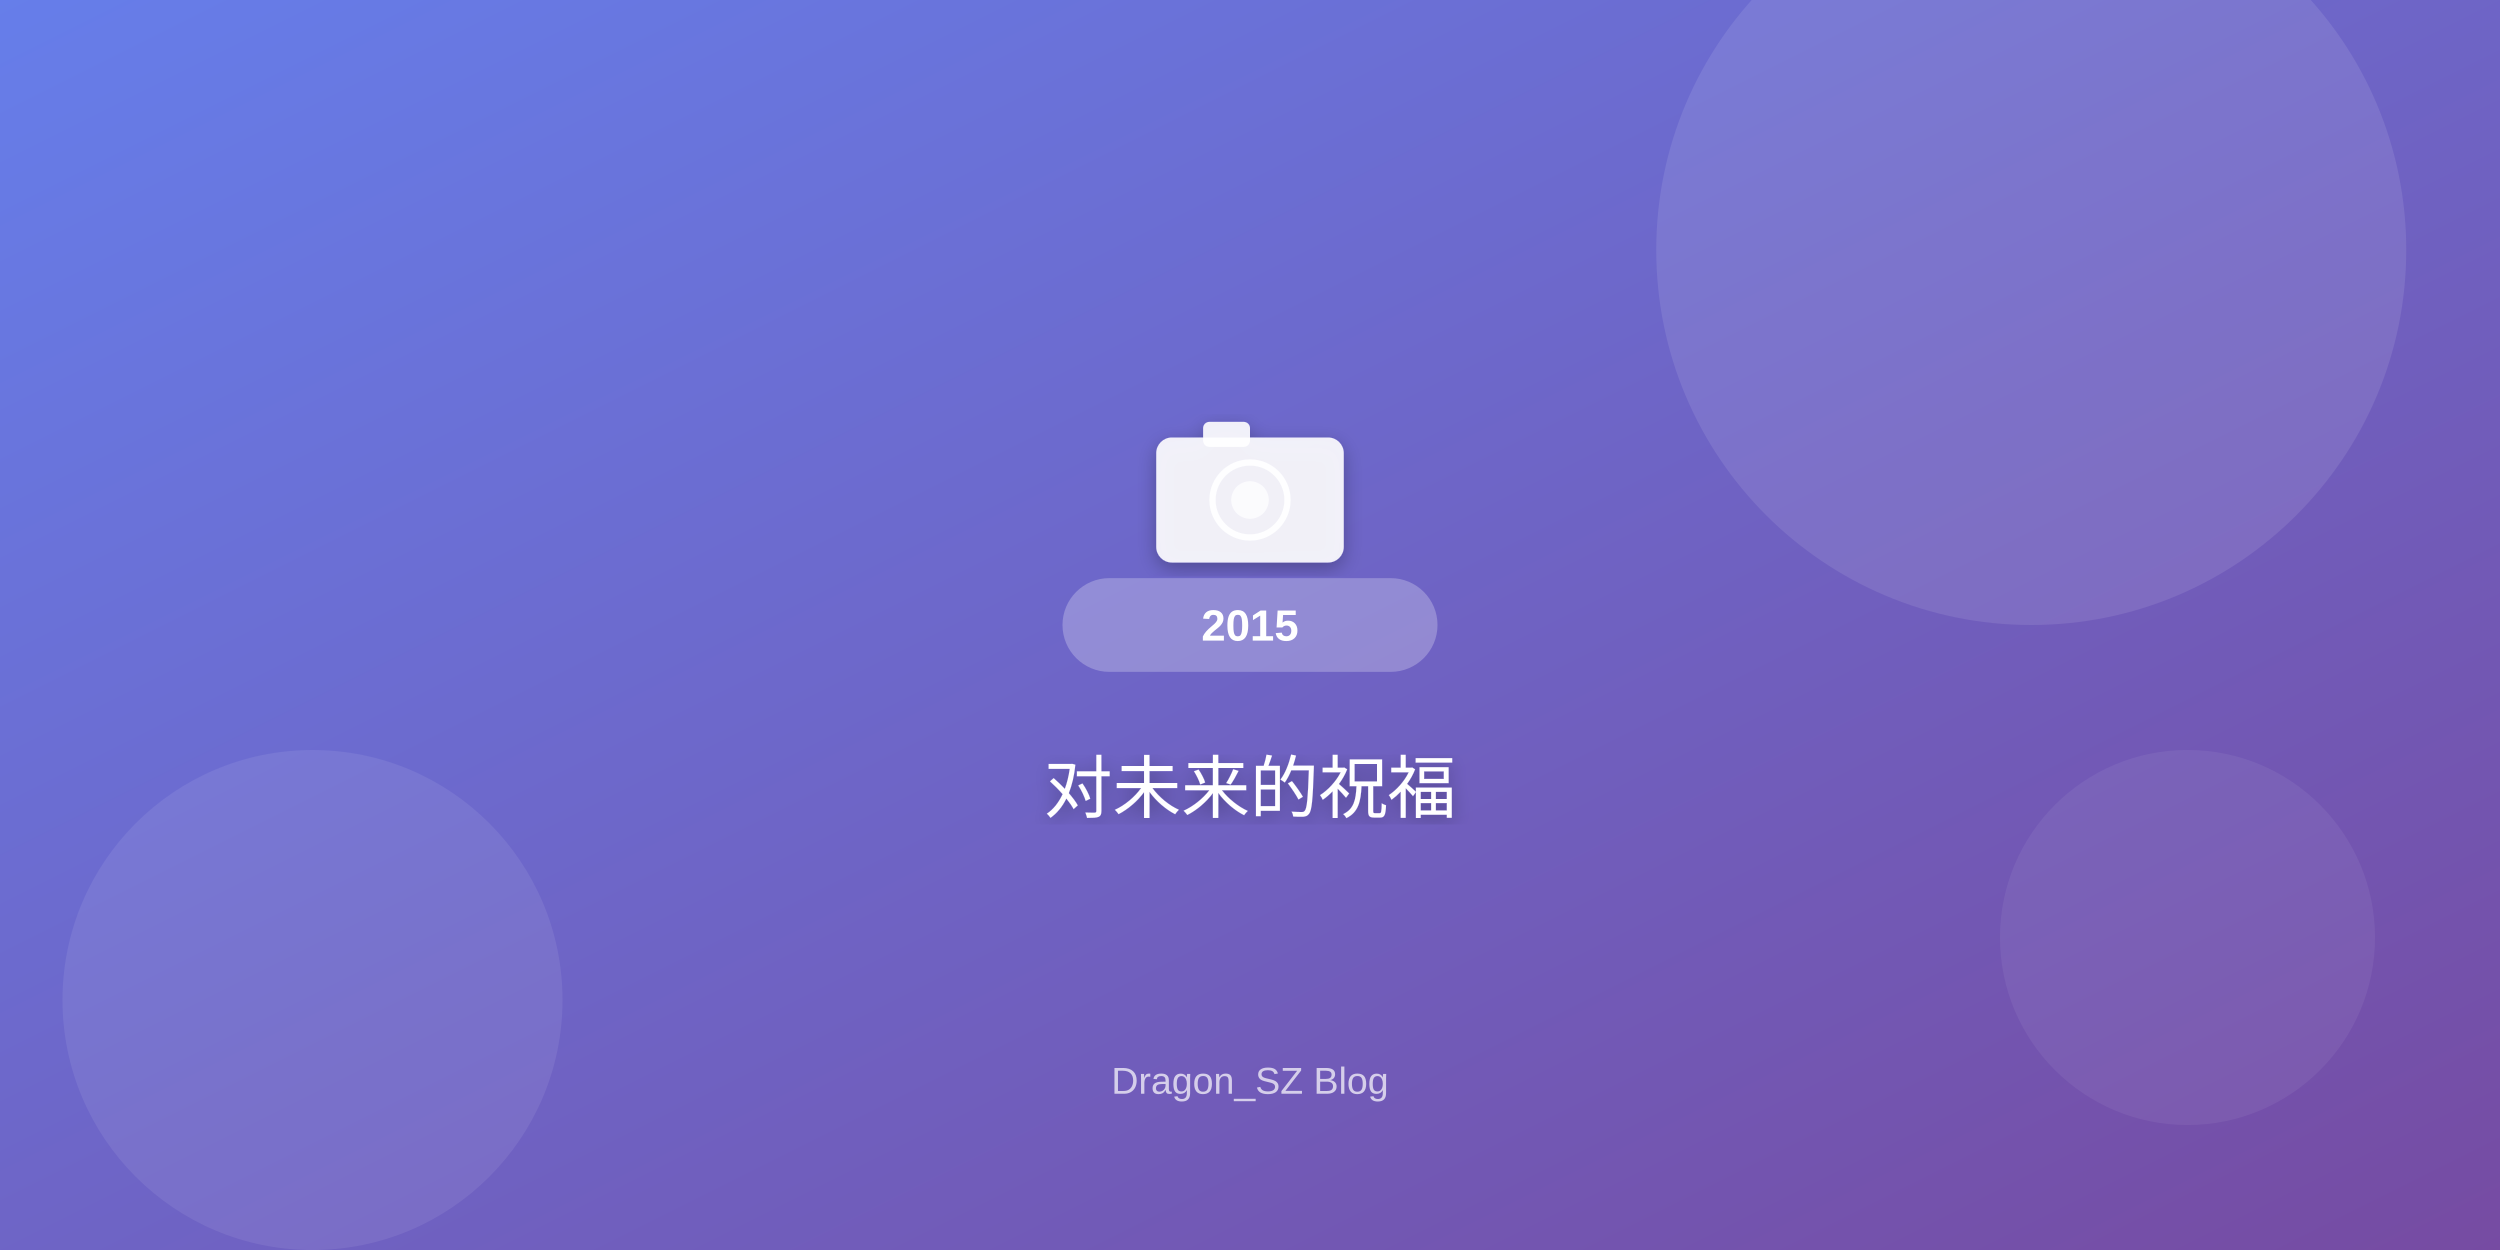
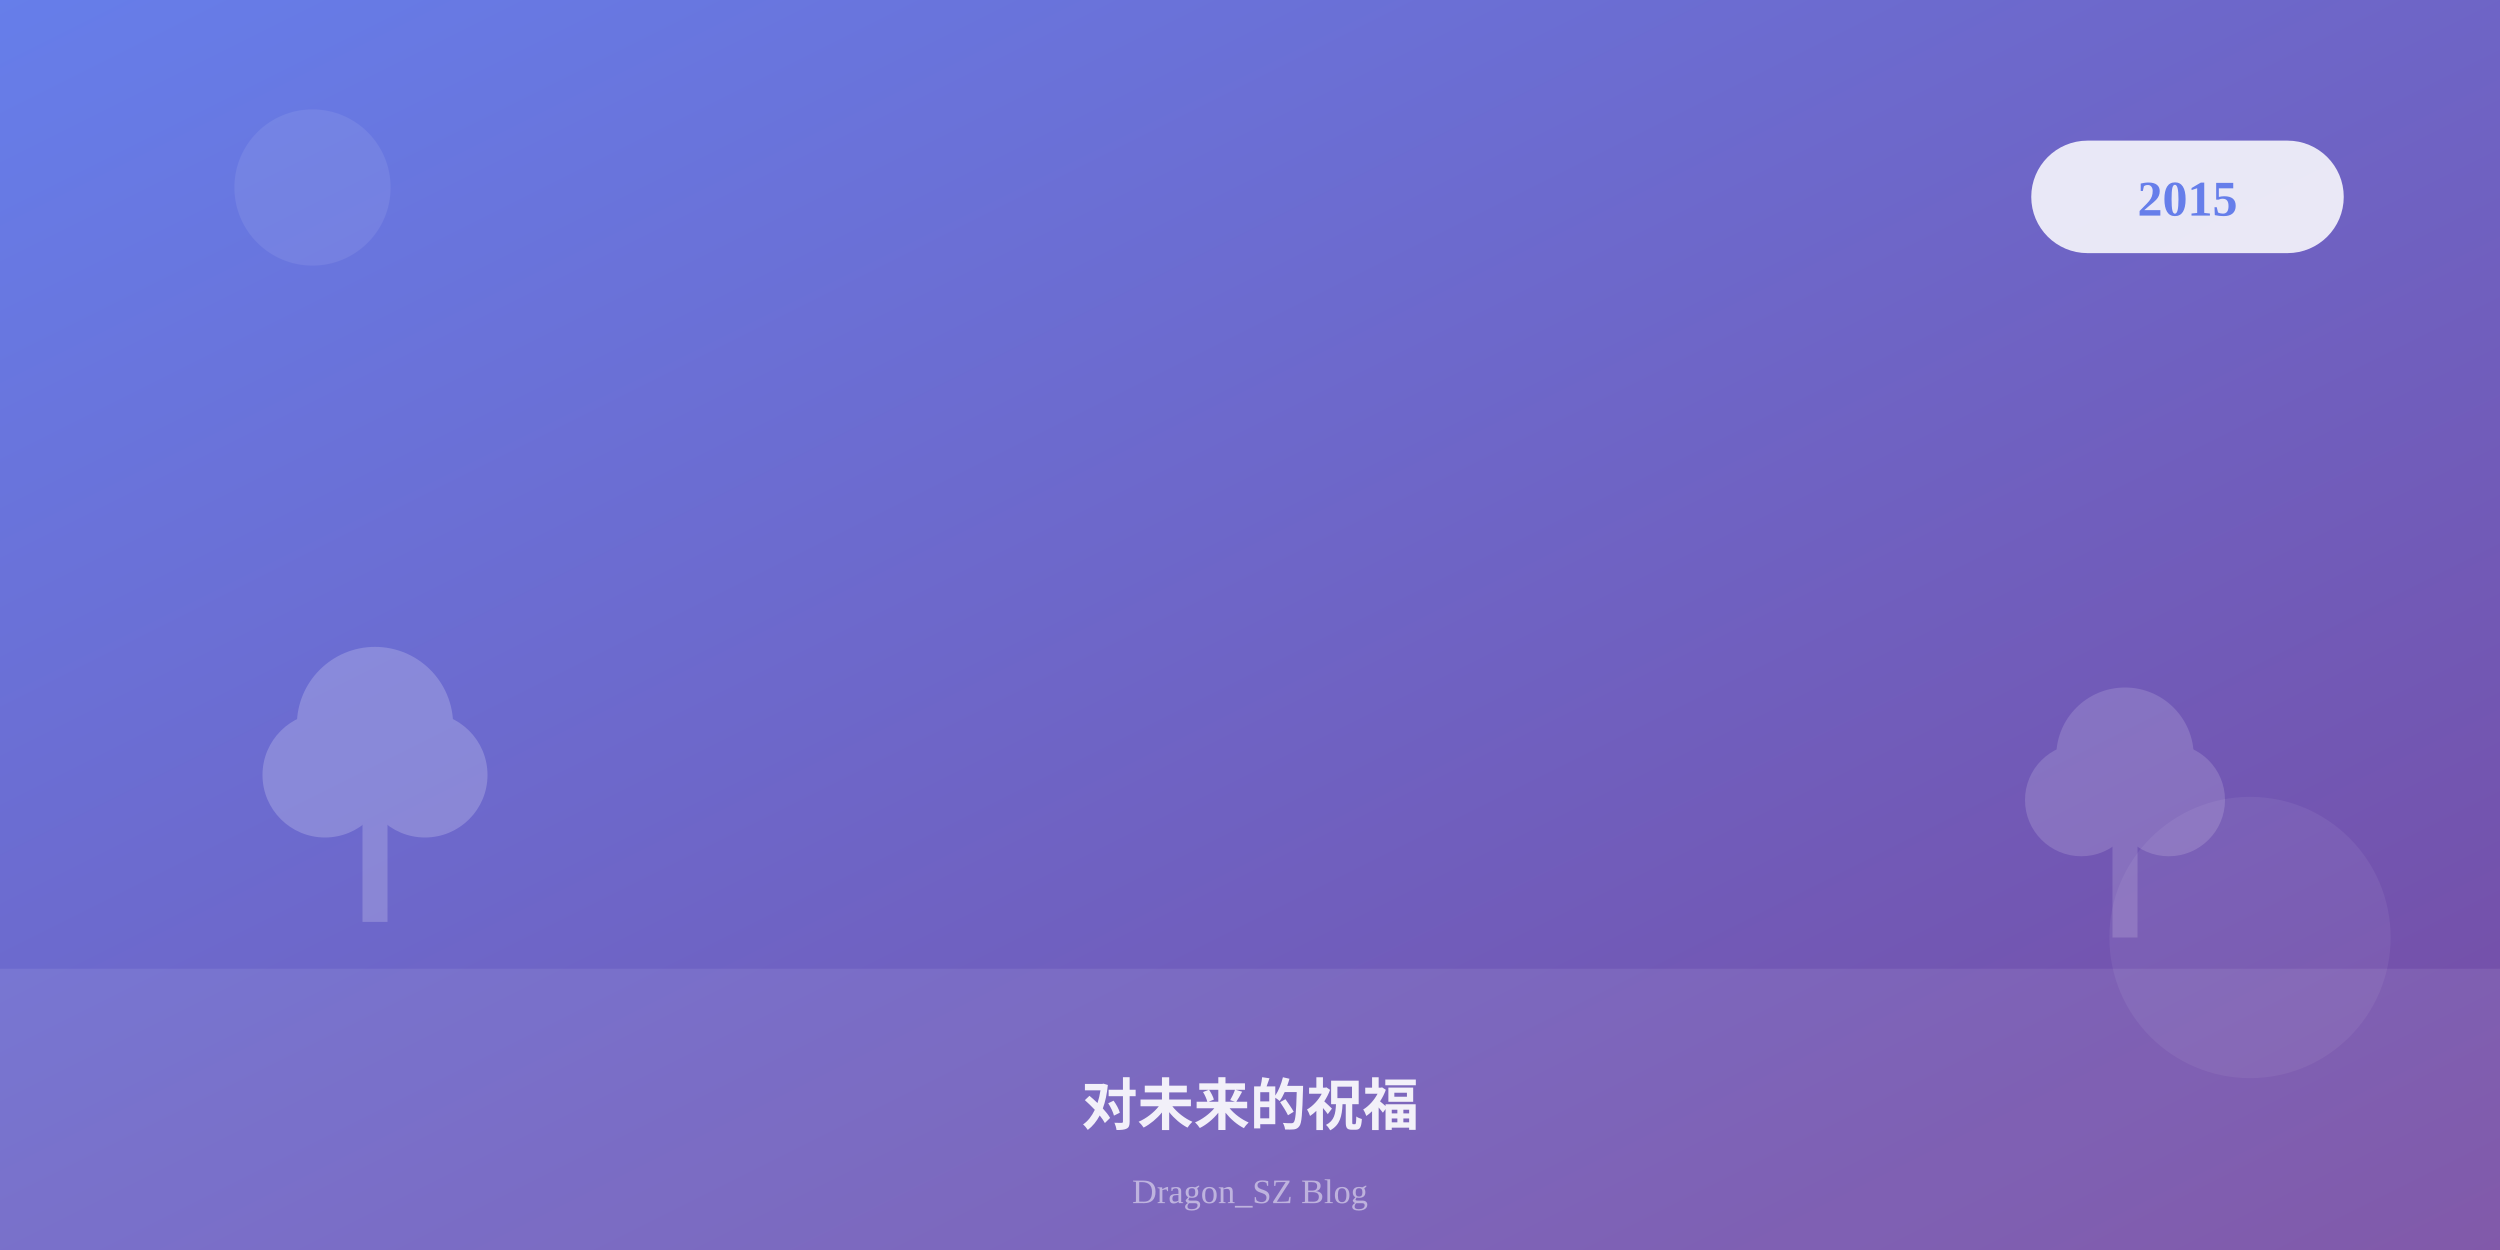
- <svg xmlns="http://www.w3.org/2000/svg" width="800" height="400" viewBox="0 0 800 400">
+ <svg xmlns="http://www.w3.org/2000/svg" viewBox="0 0 800 400" width="100%" height="100%">
  <defs>
-     <linearGradient id="grad" x1="0%" y1="0%" x2="100%" y2="100%">
+     <linearGradient id="bg" x1="0%" y1="0%" x2="100%" y2="100%">
      <stop offset="0%" style="stop-color:#667eea;stop-opacity:1" />
      <stop offset="100%" style="stop-color:#764ba2;stop-opacity:1" />
    </linearGradient>
-     <filter id="shadow">
-       <feDropShadow dx="0" dy="2" stdDeviation="3" flood-opacity="0.3" />
-     </filter>
  </defs>
-   <rect width="800" height="400" fill="url(#grad)" rx="0" />
-   <circle cx="650" cy="80" r="120" fill="white" opacity="0.1" />
-   <circle cx="100" cy="320" r="80" fill="white" opacity="0.08" />
-   <circle cx="700" cy="300" r="60" fill="white" opacity="0.06" />
-   <g transform="translate(360, 120)" filter="url(#shadow)">
-     <rect x="10" y="20" width="60" height="40" rx="5" fill="white" opacity="0.9" />
-     <circle cx="40" cy="40" r="12" fill="none" stroke="white" stroke-width="2" opacity="0.9" />
-     <circle cx="40" cy="40" r="6" fill="white" opacity="0.7" />
-     <rect x="25" y="15" width="15" height="8" rx="2" fill="white" opacity="0.9" />
+   <rect width="800" height="400" fill="url(#bg)" />
+   <g transform="translate(120, 240)" opacity="0.2">
+     <rect x="-4" y="0" width="8" height="55" fill="white" />
+     <circle cx="0" cy="-8" r="25" fill="white" />
+     <circle cx="-16" cy="8" r="20" fill="white" />
+     <circle cx="16" cy="8" r="20" fill="white" />
  </g>
-   <rect x="340" y="185" width="120" height="30" rx="15" fill="white" opacity="0.25" />
-   <text x="400" y="205" font-family="Arial, sans-serif" font-size="14" fill="white" text-anchor="middle" font-weight="bold">2015</text>
-   <text x="400" y="260" font-family="Arial, sans-serif" font-size="22" fill="white" text-anchor="middle" filter="url(#shadow)">对未来的祝福</text>
-   <text x="400" y="350" font-family="Arial, sans-serif" font-size="12" fill="white" text-anchor="middle" opacity="0.7">Dragon_SZ Blog</text>
+   <g transform="translate(680, 250)" opacity="0.15">
+     <rect x="-4" y="0" width="8" height="50" fill="white" />
+     <circle cx="0" cy="-8" r="22" fill="white" />
+     <circle cx="-14" cy="6" r="18" fill="white" />
+     <circle cx="14" cy="6" r="18" fill="white" />
+   </g>
+   <circle cx="100" cy="60" r="25" fill="white" opacity="0.08" />
+   <circle cx="720" cy="300" r="45" fill="white" opacity="0.06" />
+   <rect x="0" y="310" width="800" height="90" fill="white" opacity="0.08" />
+   <g transform="translate(650, 45)">
+     <rect width="100" height="36" rx="18" fill="white" opacity="0.85" />
+     <text x="50" y="24" text-anchor="middle" font-size="16" font-weight="bold" fill="#667eea">2015</text>
+   </g>
+   <text x="400" y="360" text-anchor="middle" font-size="18" font-weight="bold" fill="white" opacity="0.9">对未来的祝福</text>
+   <text x="400" y="385" text-anchor="middle" font-size="11" fill="white" opacity="0.5">Dragon_SZ Blog</text>
</svg>
